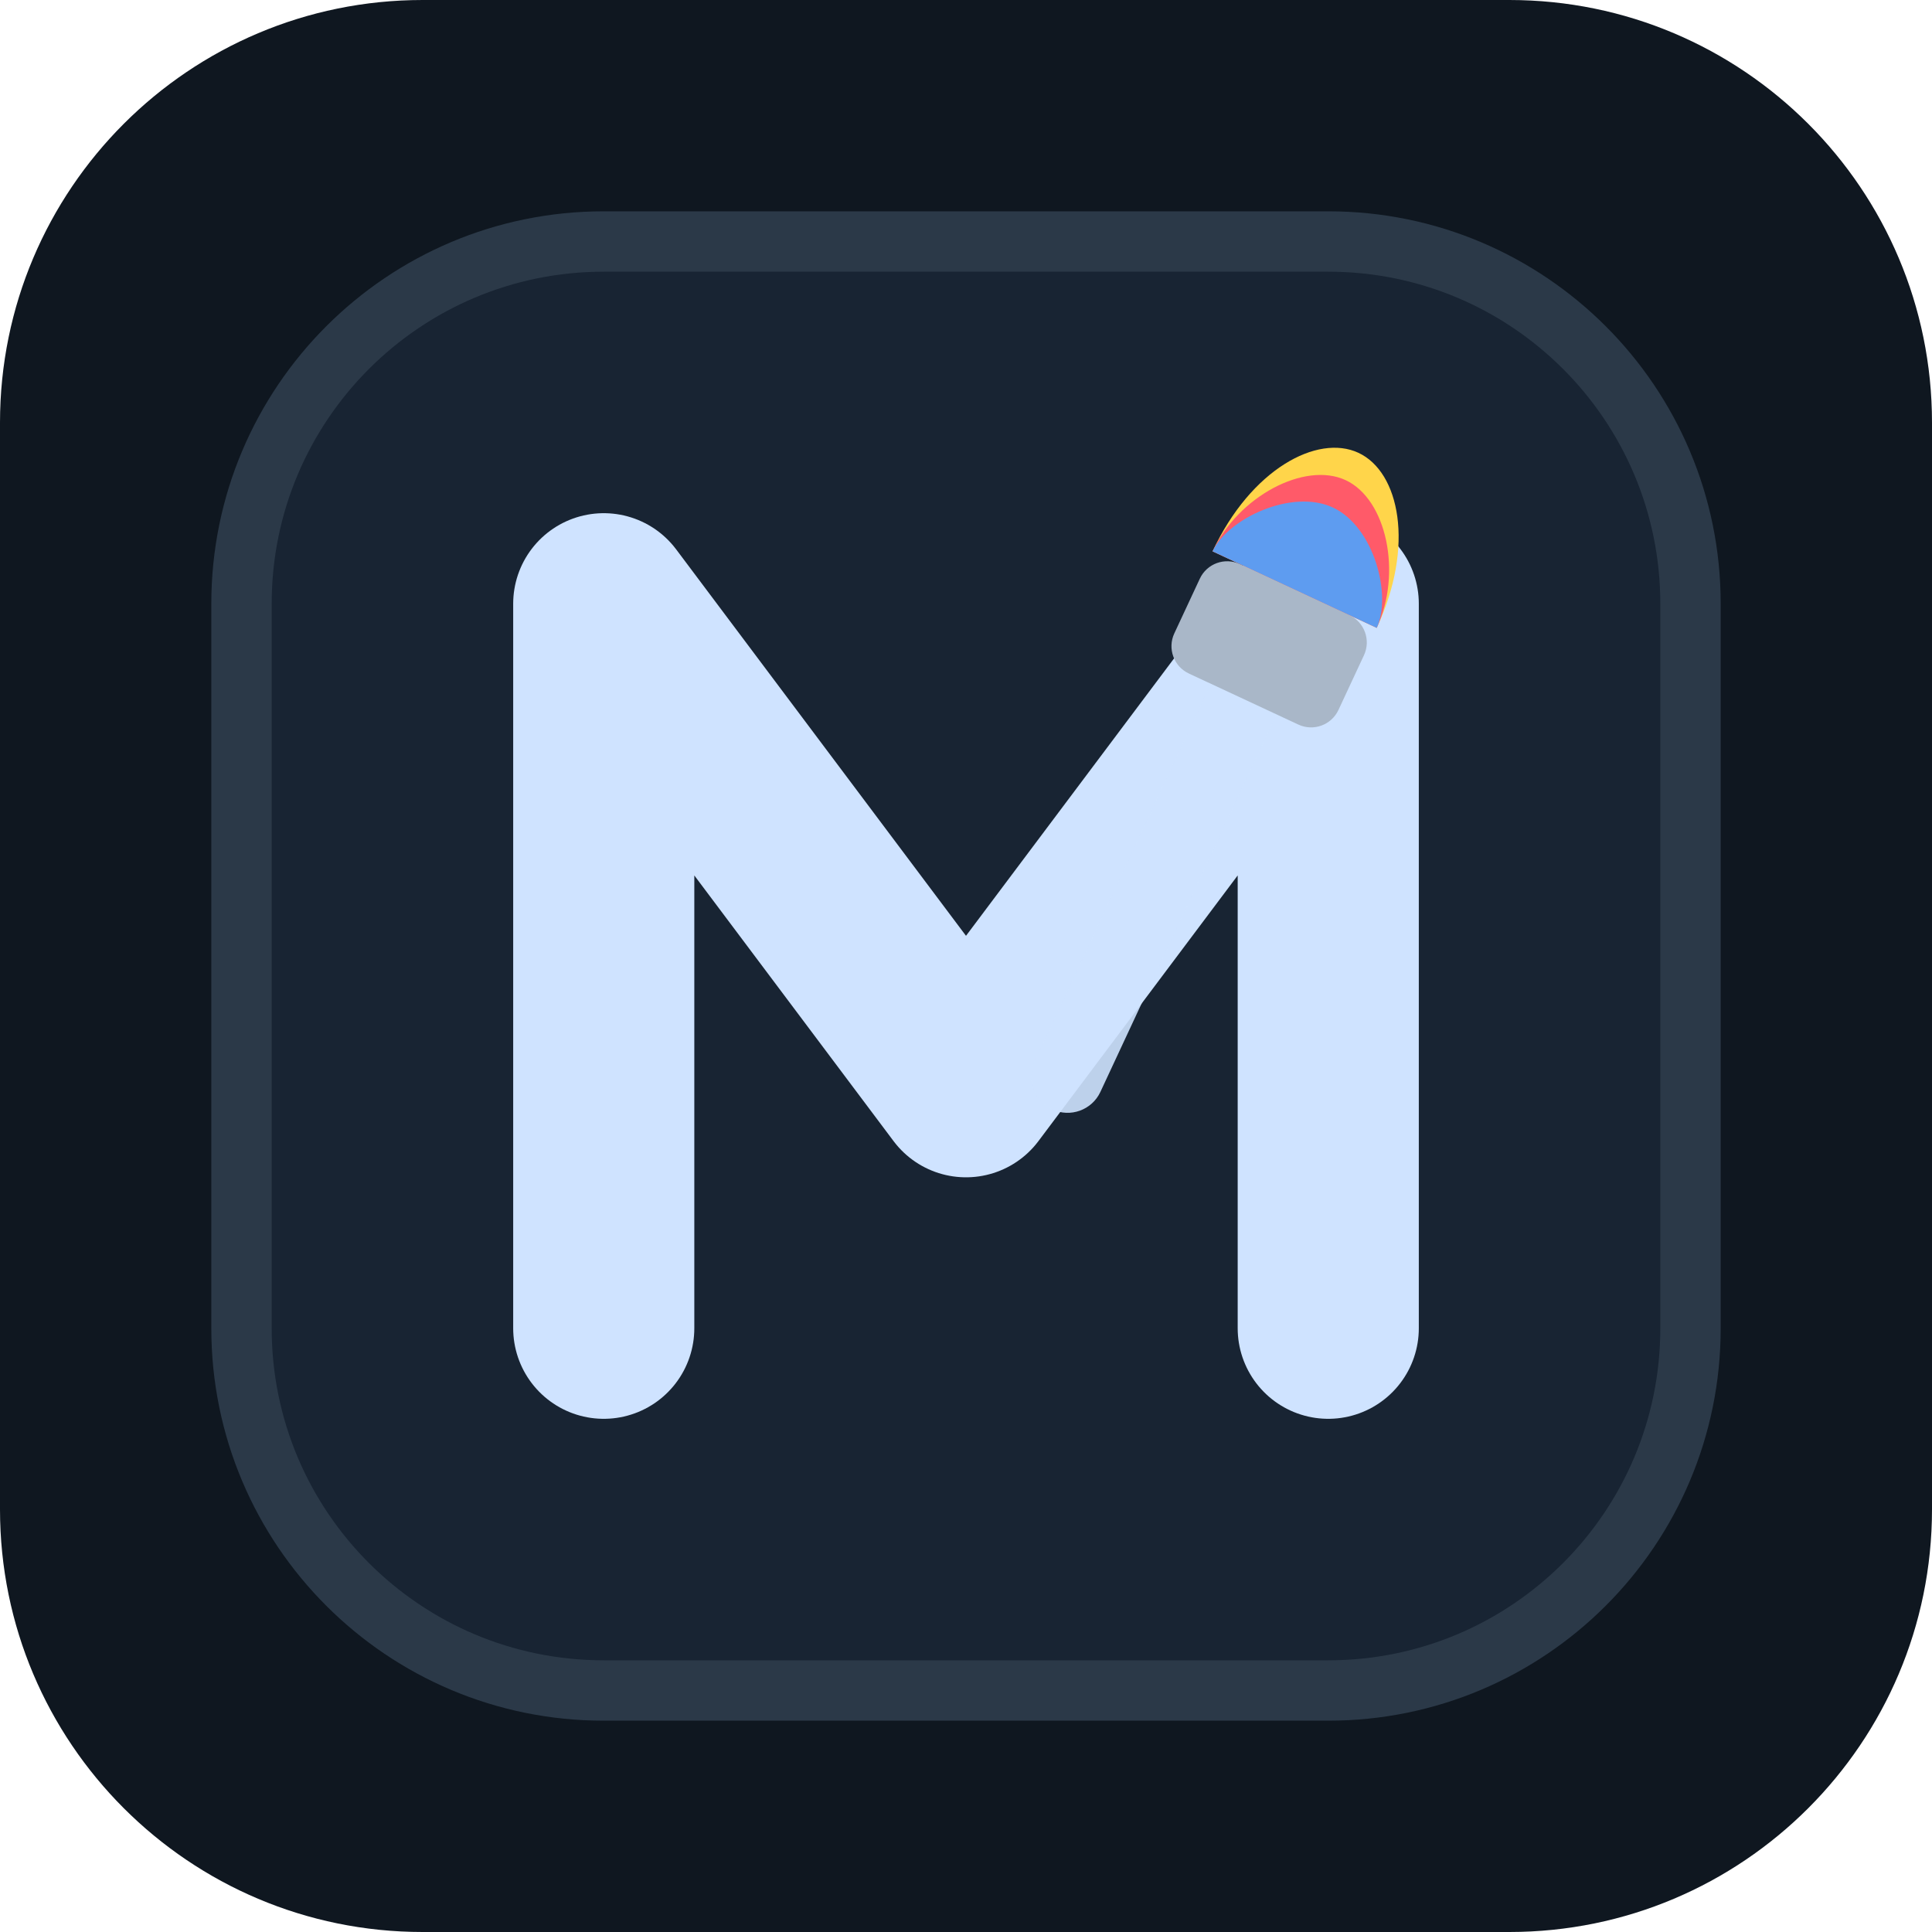
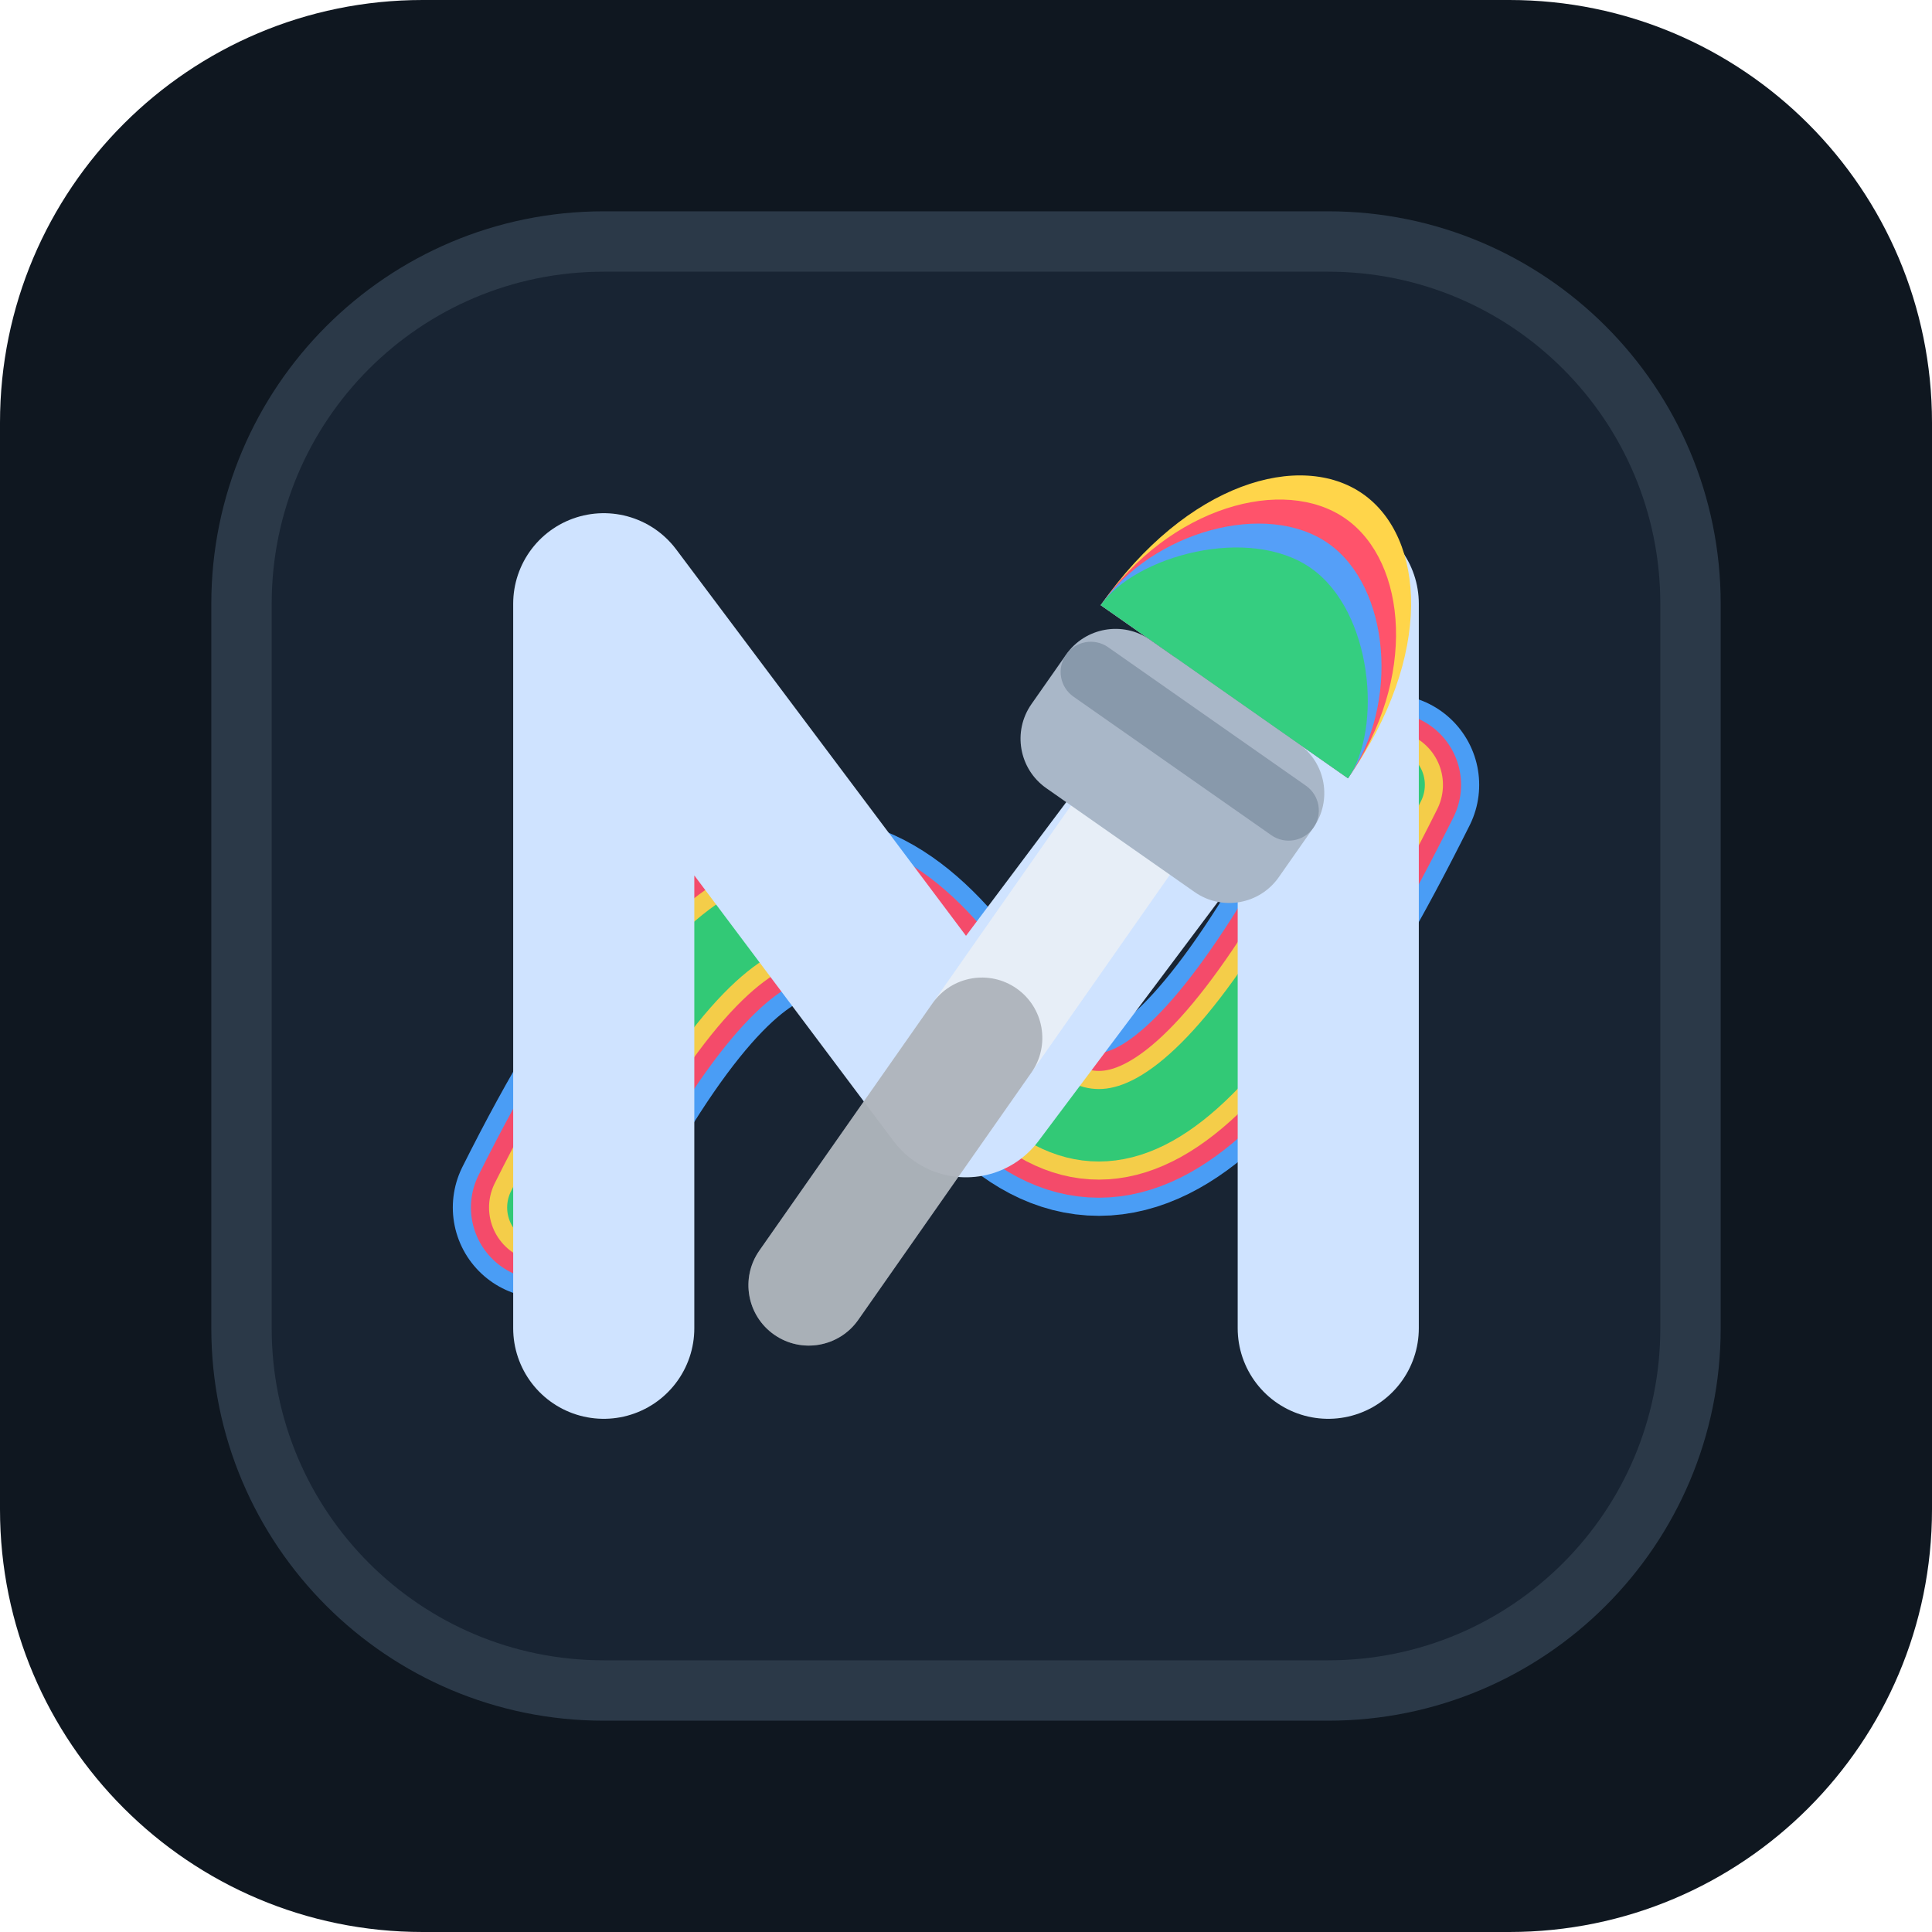
<svg xmlns="http://www.w3.org/2000/svg" width="64" height="64" viewBox="0 0 64 64">
  <rect width="64" height="64" rx="14" fill="#0f1720" />
  <rect x="8" y="8" width="48" height="48" rx="12" fill="#182433" stroke="#2b3948" stroke-width="2" />
+   <g opacity="0.95" stroke-linecap="round" fill="none">
+     <path d="M18 40 C 24 28, 28 28, 32 34 C 36 40, 40 38, 46 26" stroke="#4da3ff" stroke-width="6" />
+     <path d="M18 40 C 24 28, 28 28, 32 34 C 36 40, 40 38, 46 26" stroke="#ff4d6d" stroke-width="4.8" />
+     <path d="M18 40 C 24 28, 28 28, 32 34 C 36 40, 40 38, 46 26" stroke="#ffd54a" stroke-width="3.6" />
+     <path d="M18 40 C 24 28, 28 28, 32 34 C 36 40, 40 38, 46 26" stroke="#33d17a" stroke-width="2.4" />
+   </g>
  <path d="M20 44V20l12 16 12-16v24" fill="none" stroke="#cfe3ff" stroke-width="6" stroke-linecap="round" stroke-linejoin="round" />
-   <g transform="translate(45 15) rotate(25)">
-     <rect x="-1.2" y="8" width="2.4" height="16" rx="1.2" fill="#cfe3ff" opacity="0.9" />
-     <rect x="-3" y="5" width="6" height="4" rx="1" fill="#a9b7c8" />
-     <path d="M-3 5c0-3 1.5-5 3-5s3 2 3 5" fill="#ffd54a" />
-     <path d="M-3 5c0-2 1.5-4 3-4s3 2 3 4" fill="#ff4d6d" opacity="0.9" />
-     <path d="M-3 5c0-1.2 1.5-3 3-3s3 1.8 3 3" fill="#4da3ff" opacity="0.9" />
+   <g transform="translate(44 18) rotate(35)">
+     <rect x="-2" y="10" width="4" height="22" rx="2" fill="#e8eef7" opacity="0.95" />
+     <rect x="-2" y="18" width="4" height="14" rx="2" fill="#0b0f14" opacity="0.25" />
+     <rect x="-5" y="6" width="10" height="6" rx="2" fill="#a9b7c8" />
+     <rect x="-5" y="7" width="10" height="2" rx="1" fill="#7b8b9e" opacity="0.7" />
+     <path d="M-5 6c0-5 2.5-8 5-8s5 3 5 8" fill="#ffd54a" />
+     <path d="M-5 6c0-4 2.5-7 5-7s5 3 5 7" fill="#ff4d6d" opacity="0.95" />
+     <path d="M-5 6c0-3 2.5-6 5-6s5 3 5 6" fill="#4da3ff" opacity="0.95" />
+     <path d="M-5 6c0-2 2.5-5 5-5s5 3 5 5" fill="#33d17a" opacity="0.95" />
  </g>
</svg>
